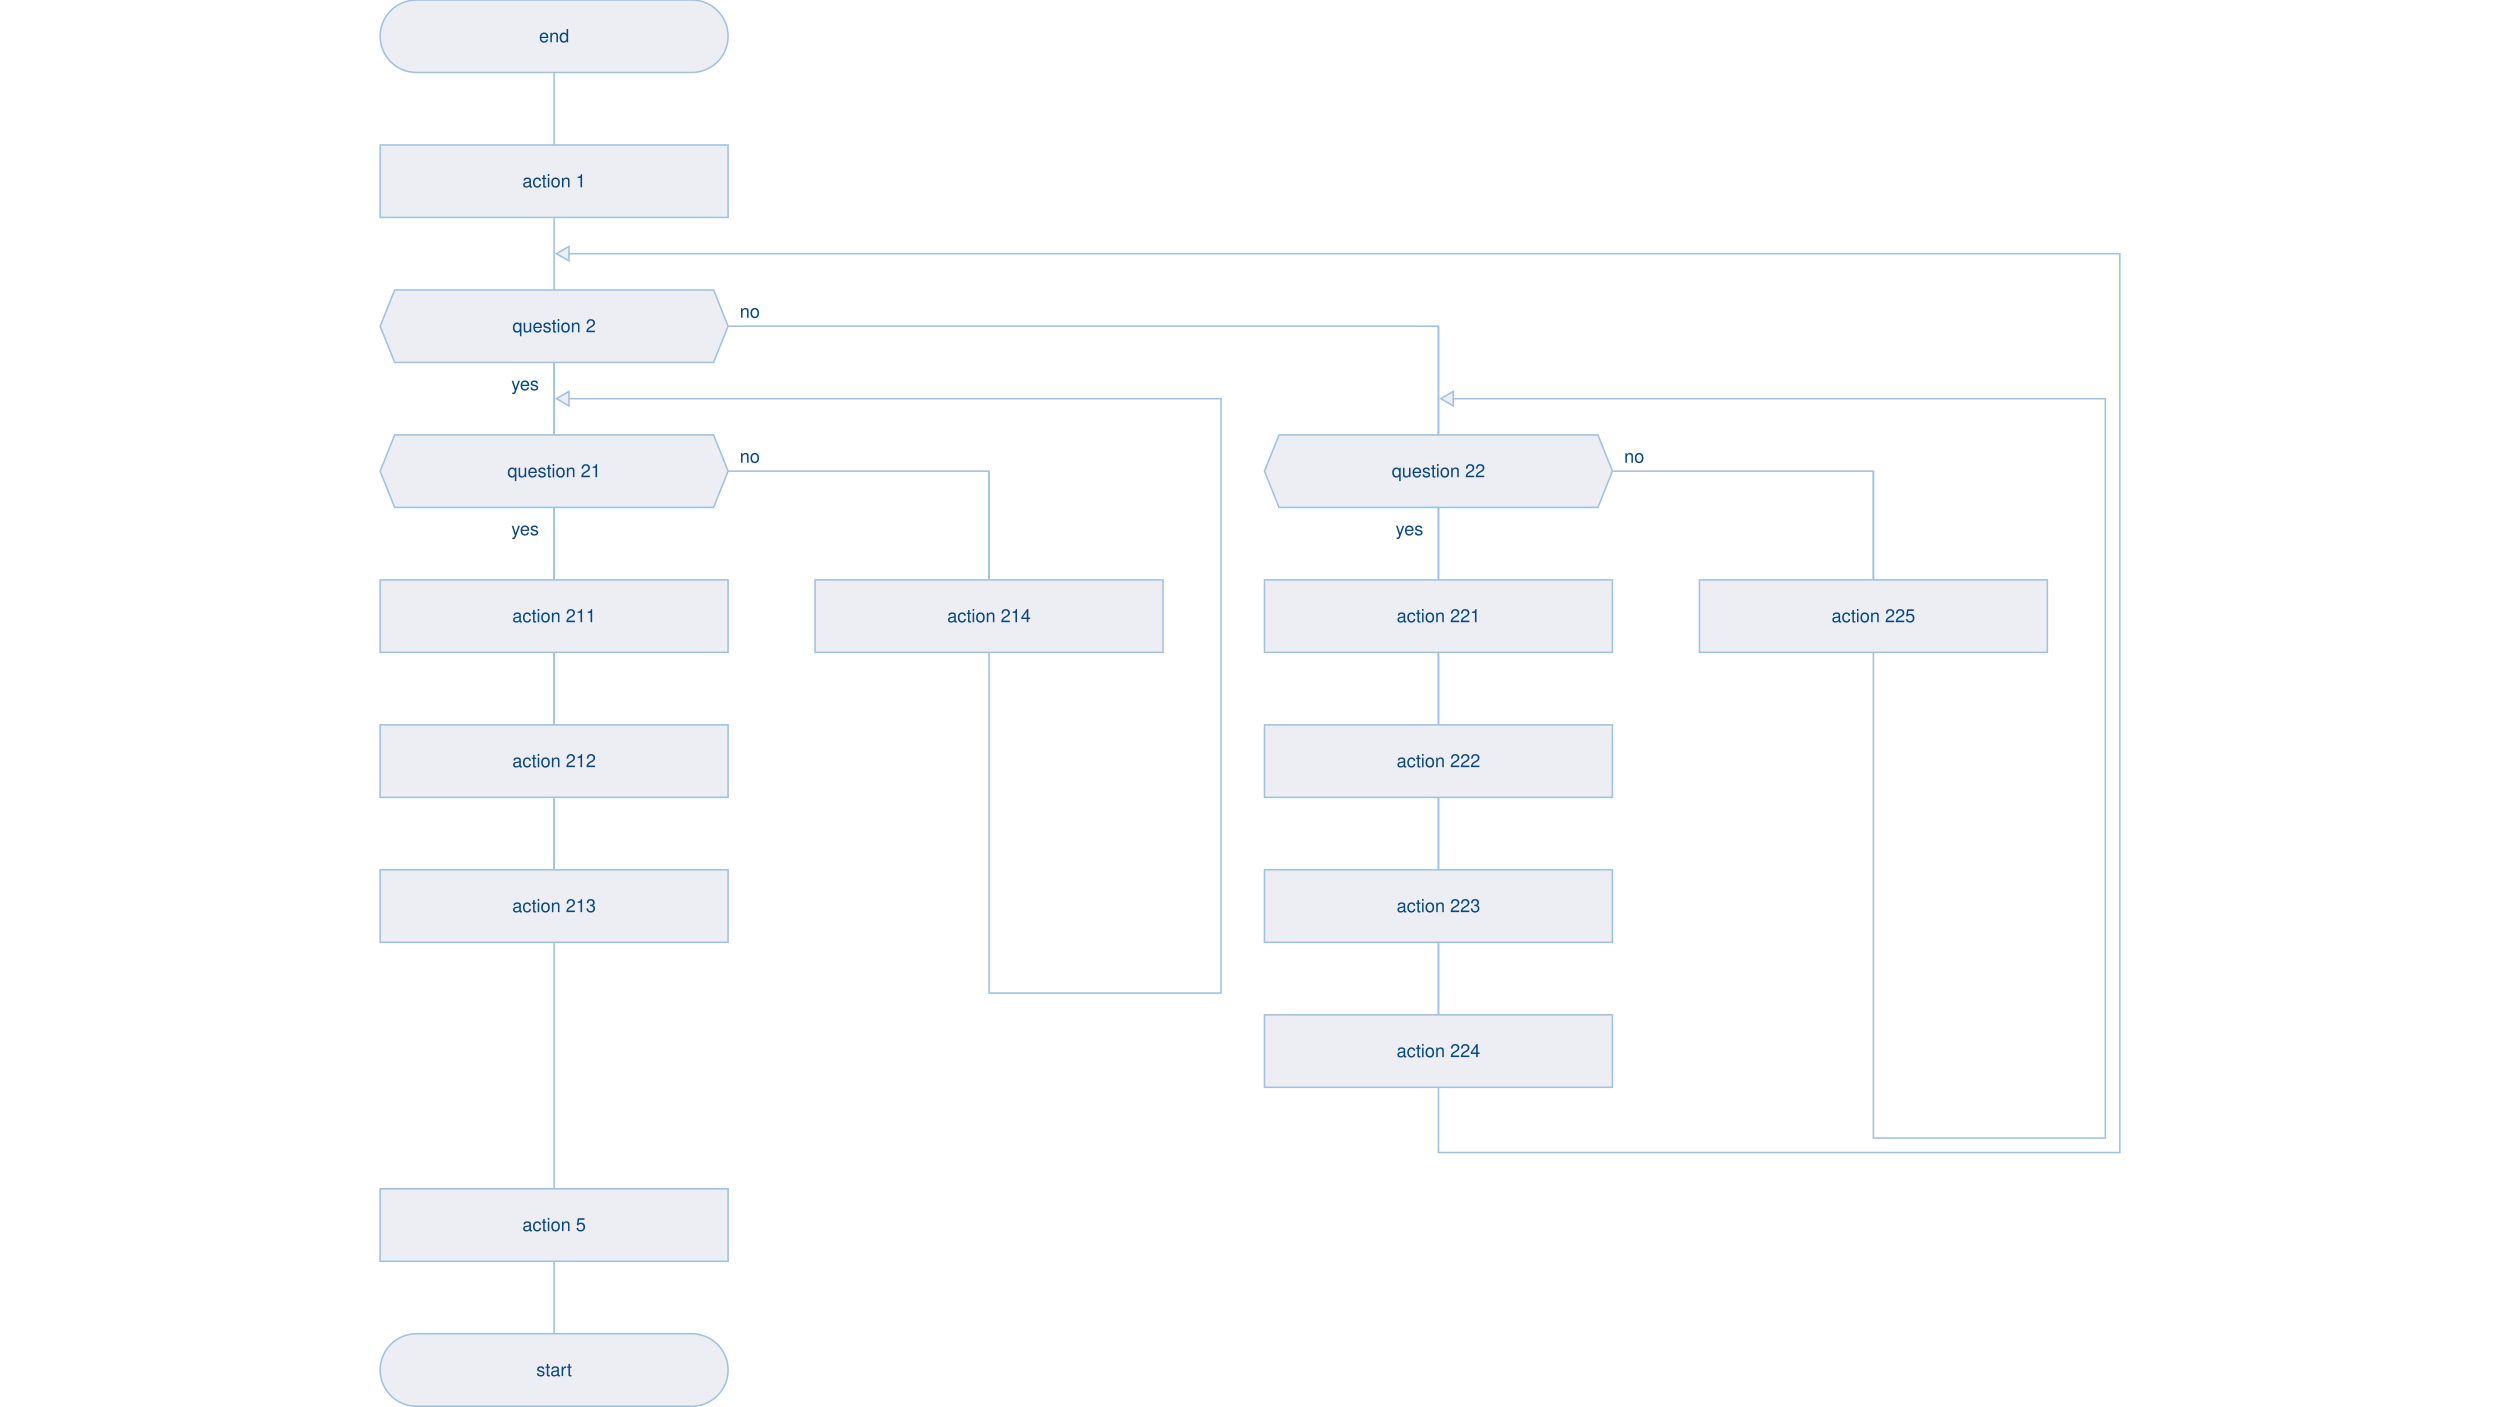
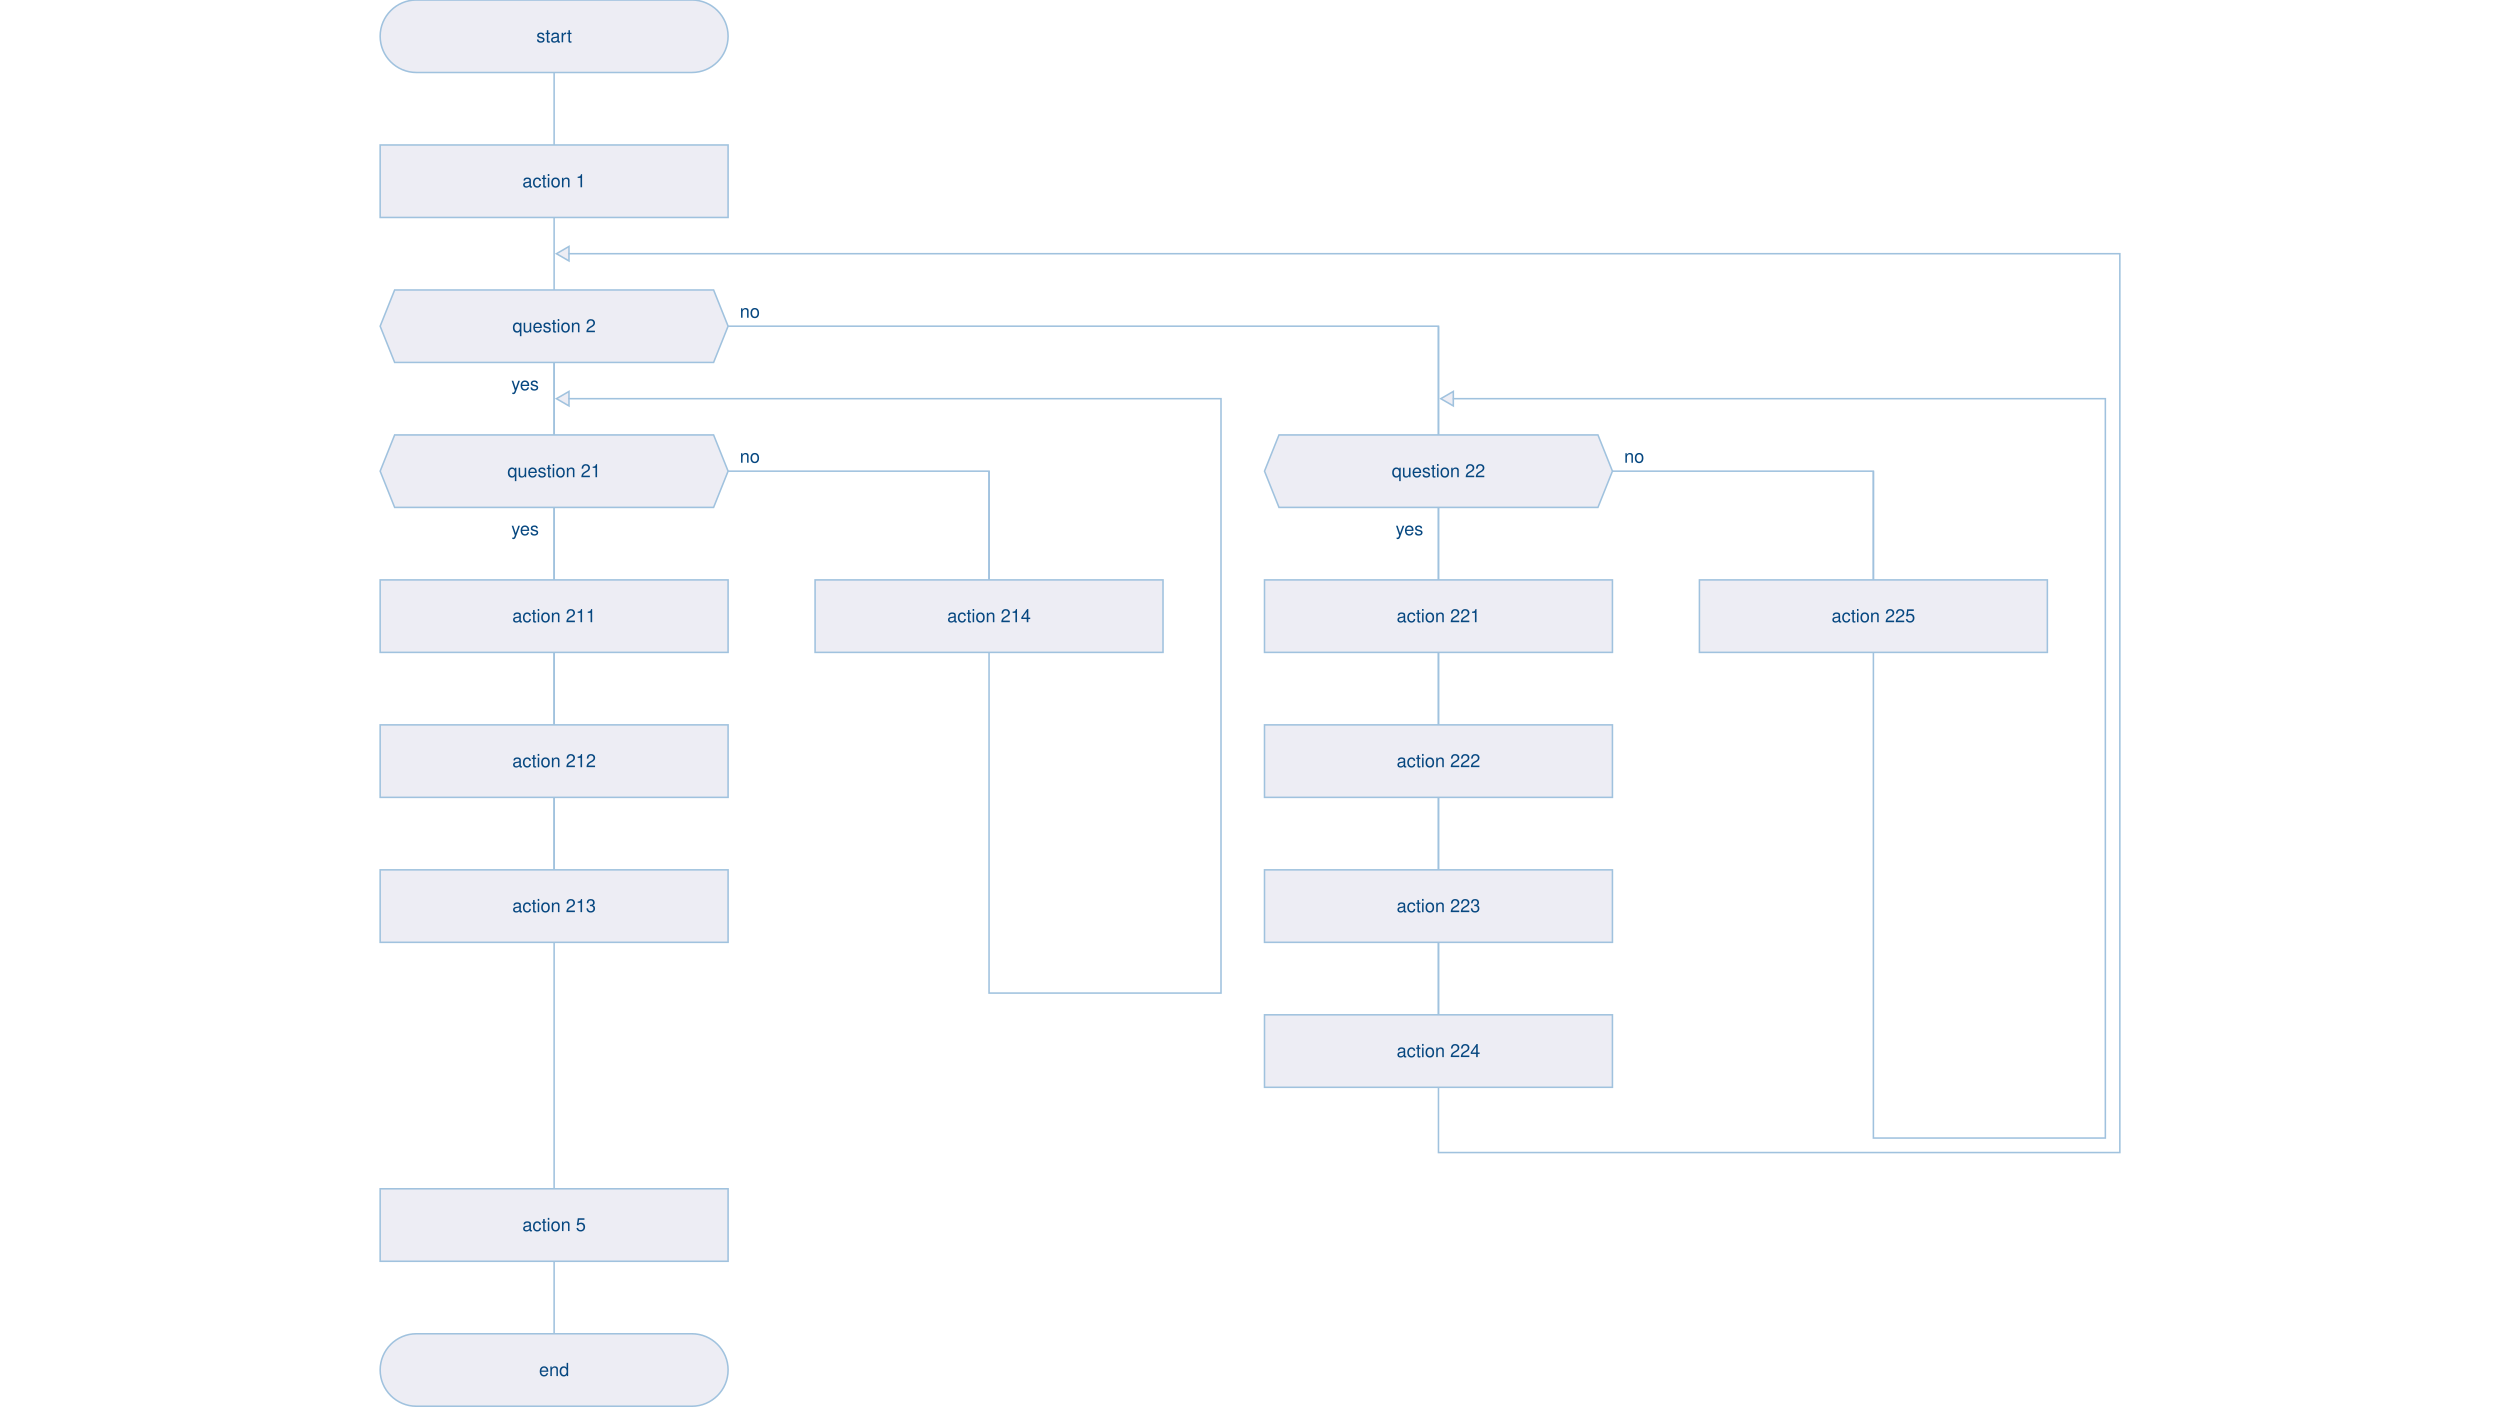
<svg xmlns="http://www.w3.org/2000/svg" font-size="1" viewBox="0.0 0.0 3840.0 2160.0" stroke="rgb(0,0,0)" width="3840" stroke-opacity="1" height="2160" version="1.1">
  <defs />
  <g stroke-linejoin="miter" fill-opacity="1.0" fill="rgb(237,237,244)" stroke="rgb(160,194,222)" stroke-linecap="butt" stroke-miterlimit="10.0" stroke-opacity="1.0" stroke-width="2.402">
    <path d="M 873.952,601.237 l -19.285,11.134 l 19.285,11.134 Z" />
  </g>
  <g stroke-linejoin="miter" fill-opacity="0.0" fill="rgb(0,0,0)" stroke="rgb(160,194,222)" stroke-linecap="butt" stroke-miterlimit="10.0" stroke-opacity="1.0" stroke-width="2.402">
    <path d="M 1519.175,723.711 v 801.649 h 356.289 v -912.99 h -1002.373 " />
  </g>
  <g stroke-linejoin="miter" fill-opacity="1.0" fill="rgb(237,237,244)" stroke="rgb(160,194,222)" stroke-linecap="butt" stroke-miterlimit="10.0" stroke-opacity="1.0" stroke-width="2.402">
    <path d="M 2232.303,601.237 l -19.285,11.134 l 19.285,11.134 Z" />
  </g>
  <g stroke-linejoin="miter" fill-opacity="0.0" fill="rgb(0,0,0)" stroke="rgb(160,194,222)" stroke-linecap="butt" stroke-miterlimit="10.0" stroke-opacity="1.0" stroke-width="2.402">
    <path d="M 2877.526,723.711 v 1024.33 h 356.289 v -1135.67 h -1002.373 " />
  </g>
  <g stroke-linejoin="miter" fill-opacity="1.0" fill="rgb(237,237,244)" stroke="rgb(160,194,222)" stroke-linecap="butt" stroke-miterlimit="10.0" stroke-opacity="1.0" stroke-width="2.402">
    <path d="M 873.952,378.557 l -19.285,11.134 l 19.285,11.134 Z" />
  </g>
  <g stroke-linejoin="miter" fill-opacity="0.0" fill="rgb(0,0,0)" stroke="rgb(160,194,222)" stroke-linecap="butt" stroke-miterlimit="10.0" stroke-opacity="1.0" stroke-width="2.402">
    <path d="M 2209.485,501.031 v 1269.278 h 1046.598 v -1380.619 h -2382.992 " />
  </g>
  <g stroke-linejoin="miter" fill-opacity="0.0" fill="rgb(0,0,0)" stroke="rgb(160,194,222)" stroke-linecap="butt" stroke-miterlimit="10.0" stroke-opacity="1.0" stroke-width="2.402">
    <path d="M 851.134,278.351 v -222.68 " />
  </g>
  <g stroke-linejoin="miter" fill-opacity="0.0" fill="rgb(0,0,0)" stroke="rgb(160,194,222)" stroke-linecap="butt" stroke-miterlimit="10.0" stroke-opacity="1.0" stroke-width="2.402">
    <path d="M 851.134,501.031 v -222.68 " />
  </g>
  <g stroke-linejoin="miter" fill-opacity="0.0" fill="rgb(0,0,0)" stroke="rgb(160,194,222)" stroke-linecap="butt" stroke-miterlimit="10.0" stroke-opacity="1.0" stroke-width="2.402">
    <path d="M 851.134,1881.649 v -1380.619 " />
  </g>
  <g stroke-linejoin="miter" fill-opacity="0.0" fill="rgb(0,0,0)" stroke="rgb(160,194,222)" stroke-linecap="butt" stroke-miterlimit="10.0" stroke-opacity="1.0" stroke-width="2.402">
    <path d="M 851.134,2104.33 v -222.68 " />
  </g>
  <g stroke-linejoin="miter" fill-opacity="1.0" fill="rgb(237,237,244)" stroke="rgb(160,194,222)" stroke-linecap="butt" stroke-miterlimit="10.0" stroke-opacity="1.0" stroke-width="2.402">
    <path d="M 1118.351,2104.33 h 0 c 0,-30.746 -24.924,-55.67 -55.67 -55.67h -423.093 c -30.746,-0 -55.67,24.924 -55.67 55.67h 0 c -0,30.746 24.924,55.67 55.67 55.67h 423.093 c 30.746,0 55.67,-24.924 55.67 -55.67Z" />
  </g>
  <g stroke-linejoin="miter" fill-opacity="1.0" font-size="27.835px" fill="rgb(6,71,128)" stroke="rgb(0,0,0)" font-weight="300" font-family="helvetica" stroke-linecap="butt" stroke-miterlimit="10.0" stroke-opacity="1.0" stroke-width="9.61">
-     <text transform="matrix(1,0,0,1,851.134,2104.33)" stroke="none" dominant-baseline="middle" text-anchor="middle">start</text>
+     <text transform="matrix(1,0,0,1,851.134,2104.33)" stroke="none" dominant-baseline="middle" text-anchor="middle">end</text>
  </g>
  <g stroke-linejoin="miter" fill-opacity="1.0" fill="rgb(237,237,244)" stroke="rgb(160,194,222)" stroke-linecap="butt" stroke-miterlimit="10.0" stroke-opacity="1.0" stroke-width="2.402">
    <path d="M 1118.351,1937.32 l -0,-111.34 h -534.433 l -0,111.34 Z" />
  </g>
  <g stroke-linejoin="miter" fill-opacity="1.0" font-size="27.835px" fill="rgb(6,71,128)" stroke="rgb(0,0,0)" font-weight="300" font-family="helvetica" stroke-linecap="butt" stroke-miterlimit="10.0" stroke-opacity="1.0" stroke-width="9.61">
    <text transform="matrix(1,0,0,1,851.134,1881.649)" stroke="none" dominant-baseline="middle" text-anchor="middle">action 5</text>
  </g>
  <g stroke-linejoin="miter" fill-opacity="0.0" fill="rgb(0,0,0)" stroke="rgb(160,194,222)" stroke-linecap="butt" stroke-miterlimit="10.0" stroke-opacity="1.0" stroke-width="2.402">
    <path d="M 2209.485,723.711 v -222.68 h -1358.351 " />
  </g>
  <g stroke-linejoin="miter" fill-opacity="0.0" fill="rgb(0,0,0)" stroke="rgb(160,194,222)" stroke-linecap="butt" stroke-miterlimit="10.0" stroke-opacity="1.0" stroke-width="2.402">
    <path d="M 851.134,723.711 v -222.68 " />
  </g>
  <g stroke-linejoin="miter" fill-opacity="0.0" fill="rgb(0,0,0)" stroke="rgb(160,194,222)" stroke-linecap="butt" stroke-miterlimit="10.0" stroke-opacity="1.0" stroke-width="2.402">
    <path d="M 2877.526,946.392 v -222.68 h -668.041 " />
  </g>
  <g stroke-linejoin="miter" fill-opacity="0.0" fill="rgb(0,0,0)" stroke="rgb(160,194,222)" stroke-linecap="butt" stroke-miterlimit="10.0" stroke-opacity="1.0" stroke-width="2.402">
    <path d="M 2209.485,946.392 v -222.68 " />
  </g>
  <g stroke-linejoin="miter" fill-opacity="1.0" fill="rgb(237,237,244)" stroke="rgb(160,194,222)" stroke-linecap="butt" stroke-miterlimit="10.0" stroke-opacity="1.0" stroke-width="2.402">
    <path d="M 3144.742,1002.062 l -0,-111.34 h -534.433 l -0,111.34 Z" />
  </g>
  <g stroke-linejoin="miter" fill-opacity="1.0" font-size="27.835px" fill="rgb(6,71,128)" stroke="rgb(0,0,0)" font-weight="300" font-family="helvetica" stroke-linecap="butt" stroke-miterlimit="10.0" stroke-opacity="1.0" stroke-width="9.61">
    <text transform="matrix(1,0,0,1,2877.526,946.3918)" stroke="none" dominant-baseline="middle" text-anchor="middle">action 225</text>
  </g>
  <g stroke-linejoin="miter" fill-opacity="0.0" fill="rgb(0,0,0)" stroke="rgb(160,194,222)" stroke-linecap="butt" stroke-miterlimit="10.0" stroke-opacity="1.0" stroke-width="2.402">
    <path d="M 2209.485,1169.072 v -222.68 " />
  </g>
  <g stroke-linejoin="miter" fill-opacity="0.0" fill="rgb(0,0,0)" stroke="rgb(160,194,222)" stroke-linecap="butt" stroke-miterlimit="10.0" stroke-opacity="1.0" stroke-width="2.402">
    <path d="M 2209.485,1391.753 v -222.68 " />
  </g>
  <g stroke-linejoin="miter" fill-opacity="0.0" fill="rgb(0,0,0)" stroke="rgb(160,194,222)" stroke-linecap="butt" stroke-miterlimit="10.0" stroke-opacity="1.0" stroke-width="2.402">
    <path d="M 2209.485,1614.433 v -222.68 " />
  </g>
  <g stroke-linejoin="miter" fill-opacity="1.0" fill="rgb(237,237,244)" stroke="rgb(160,194,222)" stroke-linecap="butt" stroke-miterlimit="10.0" stroke-opacity="1.0" stroke-width="2.402">
    <path d="M 2476.701,1670.103 l -0,-111.34 h -534.433 l -0,111.34 Z" />
  </g>
  <g stroke-linejoin="miter" fill-opacity="1.0" font-size="27.835px" fill="rgb(6,71,128)" stroke="rgb(0,0,0)" font-weight="300" font-family="helvetica" stroke-linecap="butt" stroke-miterlimit="10.0" stroke-opacity="1.0" stroke-width="9.61">
    <text transform="matrix(1,0,0,1,2209.485,1614.433)" stroke="none" dominant-baseline="middle" text-anchor="middle">action 224</text>
  </g>
  <g stroke-linejoin="miter" fill-opacity="1.0" fill="rgb(237,237,244)" stroke="rgb(160,194,222)" stroke-linecap="butt" stroke-miterlimit="10.0" stroke-opacity="1.0" stroke-width="2.402">
    <path d="M 2476.701,1447.423 l -0,-111.34 h -534.433 l -0,111.34 Z" />
  </g>
  <g stroke-linejoin="miter" fill-opacity="1.0" font-size="27.835px" fill="rgb(6,71,128)" stroke="rgb(0,0,0)" font-weight="300" font-family="helvetica" stroke-linecap="butt" stroke-miterlimit="10.0" stroke-opacity="1.0" stroke-width="9.61">
    <text transform="matrix(1,0,0,1,2209.485,1391.753)" stroke="none" dominant-baseline="middle" text-anchor="middle">action 223</text>
  </g>
  <g stroke-linejoin="miter" fill-opacity="1.0" fill="rgb(237,237,244)" stroke="rgb(160,194,222)" stroke-linecap="butt" stroke-miterlimit="10.0" stroke-opacity="1.0" stroke-width="2.402">
    <path d="M 2476.701,1224.742 l -0,-111.34 h -534.433 l -0,111.34 Z" />
  </g>
  <g stroke-linejoin="miter" fill-opacity="1.0" font-size="27.835px" fill="rgb(6,71,128)" stroke="rgb(0,0,0)" font-weight="300" font-family="helvetica" stroke-linecap="butt" stroke-miterlimit="10.0" stroke-opacity="1.0" stroke-width="9.61">
    <text transform="matrix(1,0,0,1,2209.485,1169.072)" stroke="none" dominant-baseline="middle" text-anchor="middle">action 222</text>
  </g>
  <g stroke-linejoin="miter" fill-opacity="1.0" fill="rgb(237,237,244)" stroke="rgb(160,194,222)" stroke-linecap="butt" stroke-miterlimit="10.0" stroke-opacity="1.0" stroke-width="2.402">
    <path d="M 2476.701,1002.062 l -0,-111.34 h -534.433 l -0,111.34 Z" />
  </g>
  <g stroke-linejoin="miter" fill-opacity="1.0" font-size="27.835px" fill="rgb(6,71,128)" stroke="rgb(0,0,0)" font-weight="300" font-family="helvetica" stroke-linecap="butt" stroke-miterlimit="10.0" stroke-opacity="1.0" stroke-width="9.61">
    <text transform="matrix(1,0,0,1,2209.485,946.3918)" stroke="none" dominant-baseline="middle" text-anchor="middle">action 221</text>
  </g>
  <g stroke-linejoin="miter" fill-opacity="1.0" font-size="27.835px" fill="rgb(6,71,128)" stroke="rgb(0,0,0)" font-weight="300" font-family="helvetica" stroke-linecap="butt" stroke-miterlimit="10.0" stroke-opacity="1.0" stroke-width="9.61">
    <text transform="matrix(1,0,0,1,2510.103,701.4433)" stroke="none" dominant-baseline="middle" text-anchor="middle">no</text>
  </g>
  <g stroke-linejoin="miter" fill-opacity="1.0" font-size="27.835px" fill="rgb(6,71,128)" stroke="rgb(0,0,0)" font-weight="300" font-family="helvetica" stroke-linecap="butt" stroke-miterlimit="10.0" stroke-opacity="1.0" stroke-width="9.61">
    <text transform="matrix(1,0,0,1,2164.948,812.7835)" stroke="none" dominant-baseline="middle" text-anchor="middle">yes</text>
  </g>
  <g stroke-linejoin="miter" fill-opacity="1.0" fill="rgb(237,237,244)" stroke="rgb(160,194,222)" stroke-linecap="butt" stroke-miterlimit="10.0" stroke-opacity="1.0" stroke-width="2.402">
    <path d="M 1964.536,779.381 l -22.268,-55.67 l 22.268,-55.67 h 489.897 l 22.268,55.67 l -22.268,55.67 h -489.897 Z" />
  </g>
  <g stroke-linejoin="miter" fill-opacity="1.0" font-size="27.835px" fill="rgb(6,71,128)" stroke="rgb(0,0,0)" font-weight="300" font-family="helvetica" stroke-linecap="butt" stroke-miterlimit="10.0" stroke-opacity="1.0" stroke-width="9.61">
    <text transform="matrix(1,0,0,1,2209.485,723.7113)" stroke="none" dominant-baseline="middle" text-anchor="middle">question 22</text>
  </g>
  <g stroke-linejoin="miter" fill-opacity="0.0" fill="rgb(0,0,0)" stroke="rgb(160,194,222)" stroke-linecap="butt" stroke-miterlimit="10.0" stroke-opacity="1.0" stroke-width="2.402">
    <path d="M 1519.175,946.392 v -222.68 h -668.041 " />
  </g>
  <g stroke-linejoin="miter" fill-opacity="0.0" fill="rgb(0,0,0)" stroke="rgb(160,194,222)" stroke-linecap="butt" stroke-miterlimit="10.0" stroke-opacity="1.0" stroke-width="2.402">
    <path d="M 851.134,946.392 v -222.68 " />
  </g>
  <g stroke-linejoin="miter" fill-opacity="1.0" fill="rgb(237,237,244)" stroke="rgb(160,194,222)" stroke-linecap="butt" stroke-miterlimit="10.0" stroke-opacity="1.0" stroke-width="2.402">
    <path d="M 1786.392,1002.062 l -0,-111.34 h -534.433 l -0,111.34 Z" />
  </g>
  <g stroke-linejoin="miter" fill-opacity="1.0" font-size="27.835px" fill="rgb(6,71,128)" stroke="rgb(0,0,0)" font-weight="300" font-family="helvetica" stroke-linecap="butt" stroke-miterlimit="10.0" stroke-opacity="1.0" stroke-width="9.61">
    <text transform="matrix(1,0,0,1,1519.175,946.3918)" stroke="none" dominant-baseline="middle" text-anchor="middle">action 214</text>
  </g>
  <g stroke-linejoin="miter" fill-opacity="0.0" fill="rgb(0,0,0)" stroke="rgb(160,194,222)" stroke-linecap="butt" stroke-miterlimit="10.0" stroke-opacity="1.0" stroke-width="2.402">
    <path d="M 851.134,1169.072 v -222.68 " />
  </g>
  <g stroke-linejoin="miter" fill-opacity="0.0" fill="rgb(0,0,0)" stroke="rgb(160,194,222)" stroke-linecap="butt" stroke-miterlimit="10.0" stroke-opacity="1.0" stroke-width="2.402">
    <path d="M 851.134,1391.753 v -222.68 " />
  </g>
  <g stroke-linejoin="miter" fill-opacity="1.0" fill="rgb(237,237,244)" stroke="rgb(160,194,222)" stroke-linecap="butt" stroke-miterlimit="10.0" stroke-opacity="1.0" stroke-width="2.402">
    <path d="M 1118.351,1447.423 l -0,-111.34 h -534.433 l -0,111.34 Z" />
  </g>
  <g stroke-linejoin="miter" fill-opacity="1.0" font-size="27.835px" fill="rgb(6,71,128)" stroke="rgb(0,0,0)" font-weight="300" font-family="helvetica" stroke-linecap="butt" stroke-miterlimit="10.0" stroke-opacity="1.0" stroke-width="9.61">
    <text transform="matrix(1,0,0,1,851.134,1391.753)" stroke="none" dominant-baseline="middle" text-anchor="middle">action 213</text>
  </g>
  <g stroke-linejoin="miter" fill-opacity="1.0" fill="rgb(237,237,244)" stroke="rgb(160,194,222)" stroke-linecap="butt" stroke-miterlimit="10.0" stroke-opacity="1.0" stroke-width="2.402">
    <path d="M 1118.351,1224.742 l -0,-111.34 h -534.433 l -0,111.34 Z" />
  </g>
  <g stroke-linejoin="miter" fill-opacity="1.0" font-size="27.835px" fill="rgb(6,71,128)" stroke="rgb(0,0,0)" font-weight="300" font-family="helvetica" stroke-linecap="butt" stroke-miterlimit="10.0" stroke-opacity="1.0" stroke-width="9.61">
    <text transform="matrix(1,0,0,1,851.134,1169.072)" stroke="none" dominant-baseline="middle" text-anchor="middle">action 212</text>
  </g>
  <g stroke-linejoin="miter" fill-opacity="1.0" fill="rgb(237,237,244)" stroke="rgb(160,194,222)" stroke-linecap="butt" stroke-miterlimit="10.0" stroke-opacity="1.0" stroke-width="2.402">
    <path d="M 1118.351,1002.062 l -0,-111.34 h -534.433 l -0,111.34 Z" />
  </g>
  <g stroke-linejoin="miter" fill-opacity="1.0" font-size="27.835px" fill="rgb(6,71,128)" stroke="rgb(0,0,0)" font-weight="300" font-family="helvetica" stroke-linecap="butt" stroke-miterlimit="10.0" stroke-opacity="1.0" stroke-width="9.61">
    <text transform="matrix(1,0,0,1,851.134,946.3918)" stroke="none" dominant-baseline="middle" text-anchor="middle">action 211</text>
  </g>
  <g stroke-linejoin="miter" fill-opacity="1.0" font-size="27.835px" fill="rgb(6,71,128)" stroke="rgb(0,0,0)" font-weight="300" font-family="helvetica" stroke-linecap="butt" stroke-miterlimit="10.0" stroke-opacity="1.0" stroke-width="9.61">
    <text transform="matrix(1,0,0,1,1151.753,701.4433)" stroke="none" dominant-baseline="middle" text-anchor="middle">no</text>
  </g>
  <g stroke-linejoin="miter" fill-opacity="1.0" font-size="27.835px" fill="rgb(6,71,128)" stroke="rgb(0,0,0)" font-weight="300" font-family="helvetica" stroke-linecap="butt" stroke-miterlimit="10.0" stroke-opacity="1.0" stroke-width="9.61">
    <text transform="matrix(1,0,0,1,806.5979,812.7835)" stroke="none" dominant-baseline="middle" text-anchor="middle">yes</text>
  </g>
  <g stroke-linejoin="miter" fill-opacity="1.0" fill="rgb(237,237,244)" stroke="rgb(160,194,222)" stroke-linecap="butt" stroke-miterlimit="10.0" stroke-opacity="1.0" stroke-width="2.402">
    <path d="M 606.186,779.381 l -22.268,-55.67 l 22.268,-55.67 h 489.897 l 22.268,55.67 l -22.268,55.67 h -489.897 Z" />
  </g>
  <g stroke-linejoin="miter" fill-opacity="1.0" font-size="27.835px" fill="rgb(6,71,128)" stroke="rgb(0,0,0)" font-weight="300" font-family="helvetica" stroke-linecap="butt" stroke-miterlimit="10.0" stroke-opacity="1.0" stroke-width="9.61">
    <text transform="matrix(1,0,0,1,851.134,723.7113)" stroke="none" dominant-baseline="middle" text-anchor="middle">question 21</text>
  </g>
  <g stroke-linejoin="miter" fill-opacity="1.0" font-size="27.835px" fill="rgb(6,71,128)" stroke="rgb(0,0,0)" font-weight="300" font-family="helvetica" stroke-linecap="butt" stroke-miterlimit="10.0" stroke-opacity="1.0" stroke-width="9.61">
    <text transform="matrix(1,0,0,1,1151.753,478.7629)" stroke="none" dominant-baseline="middle" text-anchor="middle">no</text>
  </g>
  <g stroke-linejoin="miter" fill-opacity="1.0" font-size="27.835px" fill="rgb(6,71,128)" stroke="rgb(0,0,0)" font-weight="300" font-family="helvetica" stroke-linecap="butt" stroke-miterlimit="10.0" stroke-opacity="1.0" stroke-width="9.61">
    <text transform="matrix(1,0,0,1,806.5979,590.1031)" stroke="none" dominant-baseline="middle" text-anchor="middle">yes</text>
  </g>
  <g stroke-linejoin="miter" fill-opacity="1.0" fill="rgb(237,237,244)" stroke="rgb(160,194,222)" stroke-linecap="butt" stroke-miterlimit="10.0" stroke-opacity="1.0" stroke-width="2.402">
    <path d="M 606.186,556.701 l -22.268,-55.67 l 22.268,-55.67 h 489.897 l 22.268,55.67 l -22.268,55.67 h -489.897 Z" />
  </g>
  <g stroke-linejoin="miter" fill-opacity="1.0" font-size="27.835px" fill="rgb(6,71,128)" stroke="rgb(0,0,0)" font-weight="300" font-family="helvetica" stroke-linecap="butt" stroke-miterlimit="10.0" stroke-opacity="1.0" stroke-width="9.61">
    <text transform="matrix(1,0,0,1,851.134,501.0309)" stroke="none" dominant-baseline="middle" text-anchor="middle">question 2</text>
  </g>
  <g stroke-linejoin="miter" fill-opacity="1.0" fill="rgb(237,237,244)" stroke="rgb(160,194,222)" stroke-linecap="butt" stroke-miterlimit="10.0" stroke-opacity="1.0" stroke-width="2.402">
    <path d="M 1118.351,334.021 l -0,-111.34 h -534.433 l -0,111.34 Z" />
  </g>
  <g stroke-linejoin="miter" fill-opacity="1.0" font-size="27.835px" fill="rgb(6,71,128)" stroke="rgb(0,0,0)" font-weight="300" font-family="helvetica" stroke-linecap="butt" stroke-miterlimit="10.0" stroke-opacity="1.0" stroke-width="9.61">
    <text transform="matrix(1,0,0,1,851.134,278.3505)" stroke="none" dominant-baseline="middle" text-anchor="middle">action 1</text>
  </g>
  <g stroke-linejoin="miter" fill-opacity="1.0" fill="rgb(237,237,244)" stroke="rgb(160,194,222)" stroke-linecap="butt" stroke-miterlimit="10.0" stroke-opacity="1.0" stroke-width="2.402">
    <path d="M 1118.351,55.67 h 0 c 0,-30.746 -24.924,-55.67 -55.67 -55.67h -423.093 c -30.746,-0 -55.67,24.924 -55.67 55.67h 0 c -0,30.746 24.924,55.67 55.67 55.67h 423.093 c 30.746,0 55.67,-24.924 55.67 -55.67Z" />
  </g>
  <g stroke-linejoin="miter" fill-opacity="1.0" font-size="27.835px" fill="rgb(6,71,128)" stroke="rgb(0,0,0)" font-weight="300" font-family="helvetica" stroke-linecap="butt" stroke-miterlimit="10.0" stroke-opacity="1.0" stroke-width="9.61">
-     <text transform="matrix(1,0,0,1,851.134,55.6701)" stroke="none" dominant-baseline="middle" text-anchor="middle">end</text>
+     <text transform="matrix(1,0,0,1,851.134,55.6701)" stroke="none" dominant-baseline="middle" text-anchor="middle">start</text>
  </g>
</svg>
